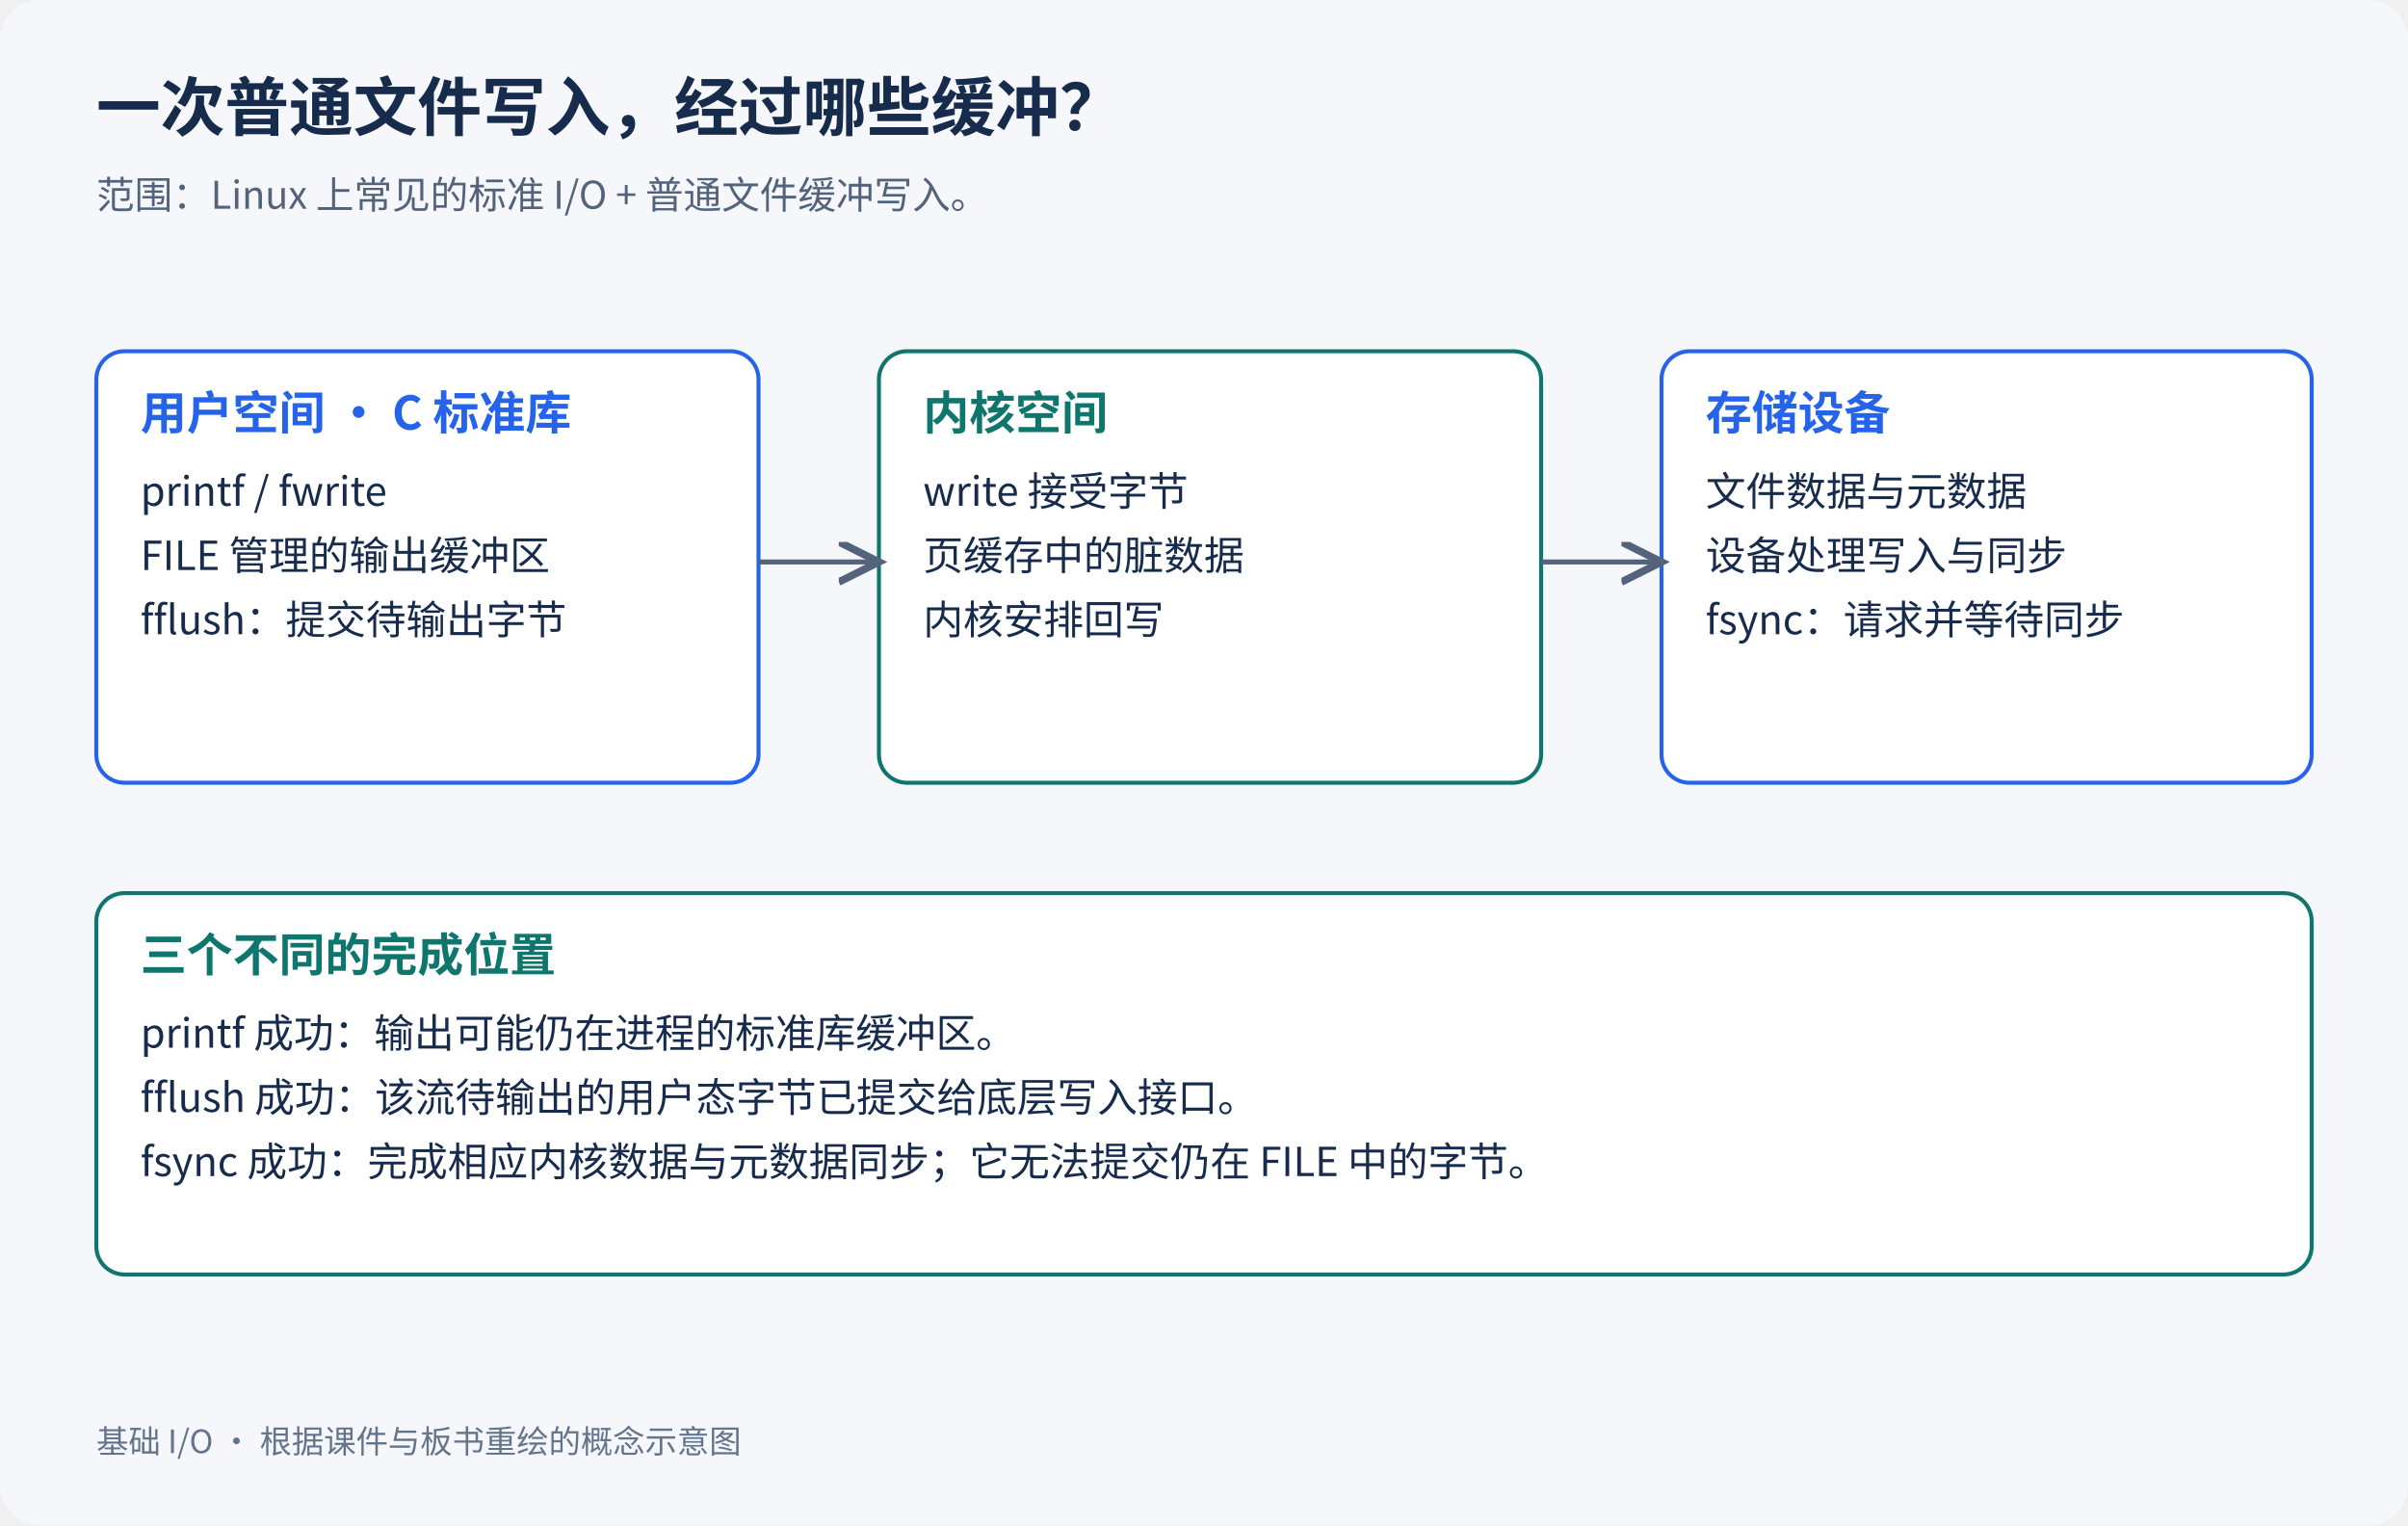
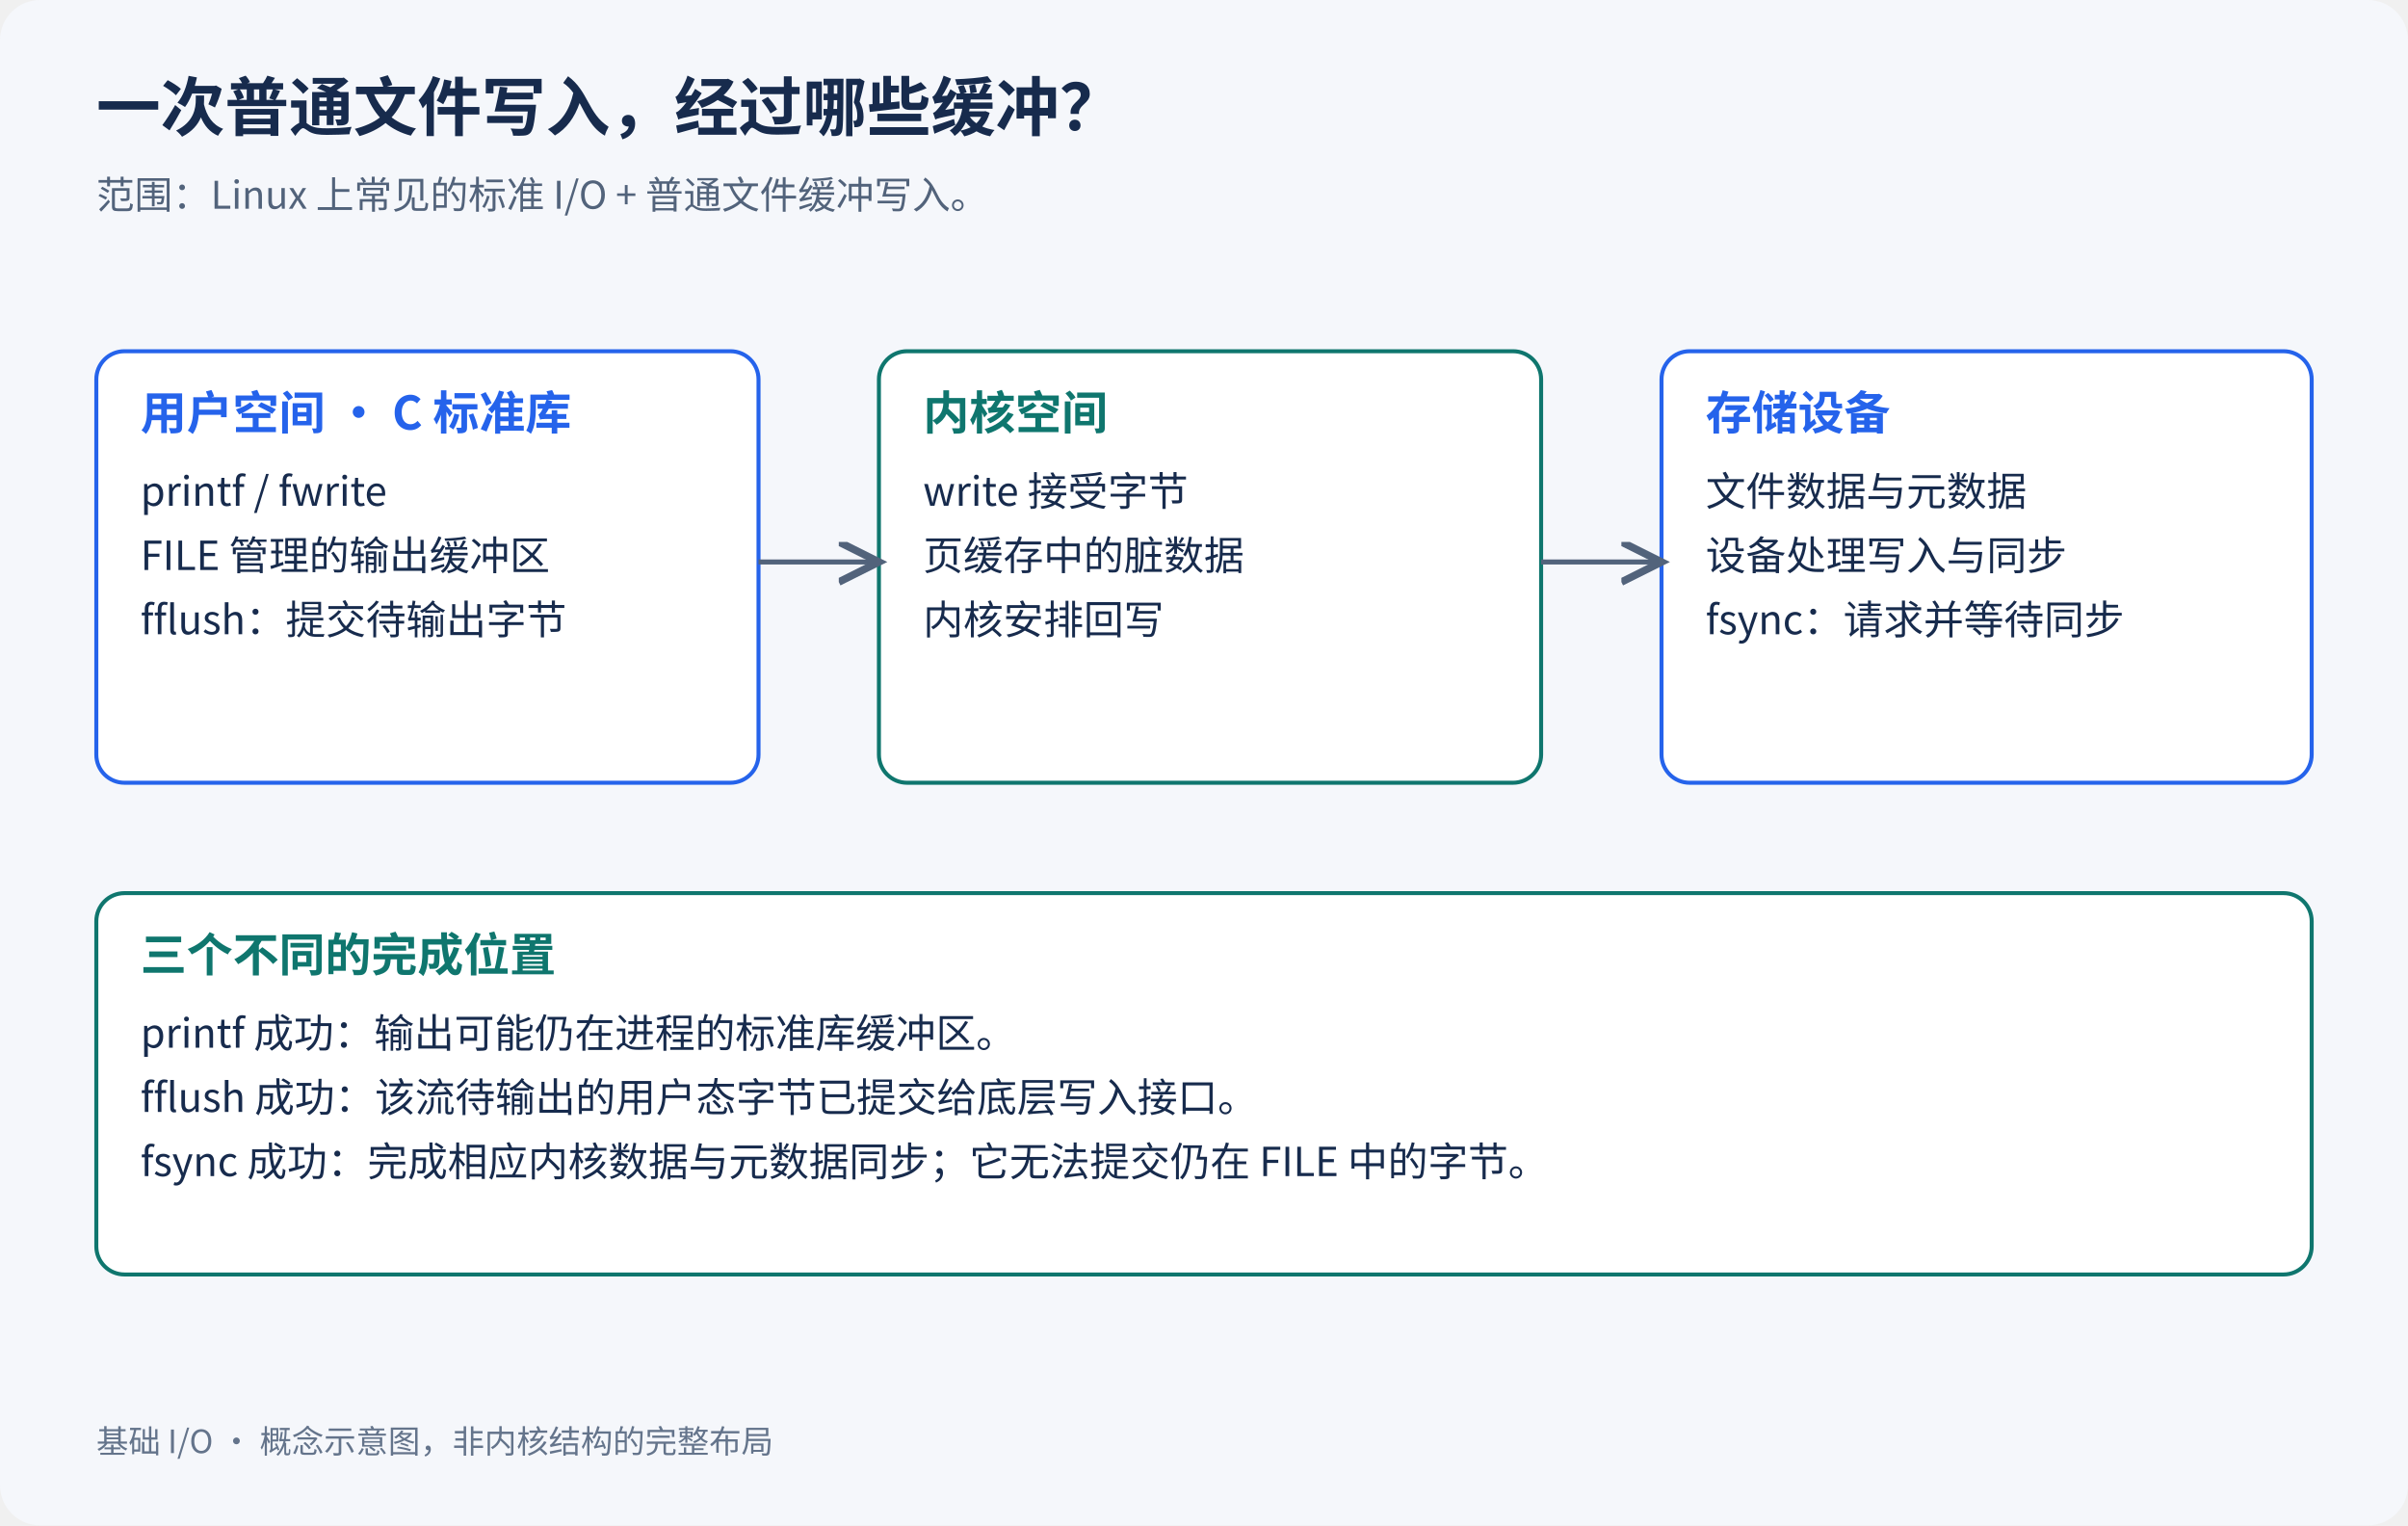
<svg xmlns="http://www.w3.org/2000/svg" width="1200" height="760" viewBox="0 0 1200 760" role="img" aria-label="一次普通文件写入，经过哪些缓冲？">
  <defs>
    <marker id="arrow" markerWidth="10" markerHeight="10" refX="8" refY="4" orient="auto">
      <path d="M0 0 L8 4 L0 8" fill="none" stroke="#52637b" stroke-width="1.5" />
    </marker>
  </defs>
  <rect width="1200" height="760" rx="20" fill="#f5f7fb" />
  <g font-family="Microsoft YaHei, Noto Sans CJK SC, sans-serif">
    <text x="48" y="65" font-size="32" font-weight="700" fill="#172b4d">一次普通文件写入，经过哪些缓冲？</text>
    <text x="48" y="104" font-size="19" fill="#52637b">范围：Linux 上常见的标准 I/O + 普通文件缓冲写入。</text>
    <rect x="48" y="175" width="330" height="215" rx="14" fill="white" stroke="#2563eb" stroke-width="2" />
    <text x="70" y="214" font-size="23" font-weight="700" fill="#2563eb">用户空间 · C 标准库</text>
    <text x="70" y="252" font-size="20" fill="#172b4d">printf / fwrite</text>
    <text x="70" y="284" font-size="20" fill="#172b4d">FILE 管理的输出缓冲区</text>
    <text x="70" y="316" font-size="20" fill="#172b4d">fflush：提交待输出字节</text>
    <rect x="438" y="175" width="330" height="215" rx="14" fill="white" stroke="#0f766e" stroke-width="2" />
    <text x="460" y="214" font-size="23" font-weight="700" fill="#0f766e">内核空间</text>
    <text x="460" y="252" font-size="20" fill="#172b4d">write 接受字节</text>
    <text x="460" y="284" font-size="20" fill="#172b4d">页缓存中的脏数据</text>
    <text x="460" y="316" font-size="20" fill="#172b4d">内核安排回写</text>
    <rect x="828" y="175" width="324" height="215" rx="14" fill="white" stroke="#2563eb" stroke-width="2" />
    <text x="850" y="214" font-size="23" font-weight="700" fill="#2563eb">存储设备</text>
    <text x="850" y="252" font-size="20" fill="#172b4d">文件数据与元数据</text>
    <text x="850" y="284" font-size="20" fill="#172b4d">设备处理写入与同步</text>
    <text x="850" y="316" font-size="20" fill="#172b4d">fsync：请求并等待同步</text>
    <path d="M 378 280 L 438 280" fill="none" stroke="#52637b" stroke-width="2.5" marker-end="url(#arrow)" />
    <path d="M 768 280 L 828 280" fill="none" stroke="#52637b" stroke-width="2.5" marker-end="url(#arrow)" />
    <rect x="48" y="445" width="1104" height="190" rx="14" fill="white" stroke="#0f766e" stroke-width="2" />
    <text x="70" y="484" font-size="23" font-weight="700" fill="#0f766e">三个不同的完成位置</text>
    <text x="70" y="522" font-size="20" fill="#172b4d">printf 成功：输出可能仍在进程的标准库缓冲区。</text>
    <text x="70" y="554" font-size="20" fill="#172b4d">fflush 成功：该流待输出的用户态字节已提交给底层写入接口。</text>
    <text x="70" y="586" font-size="20" fill="#172b4d">fsync 成功：完成相应内核数据与元数据同步；它无法提交仍在 FILE 中的字节。</text>
-     <text x="48" y="724" font-size="16" fill="#64748b">基础 I/O · 根据课件与板书重绘的概念示意图</text>
+     <text x="48" y="724" font-size="16" fill="#64748b">基础 I/O · 概念示意图，非内核结构的完整布局</text>
  </g>
</svg>
